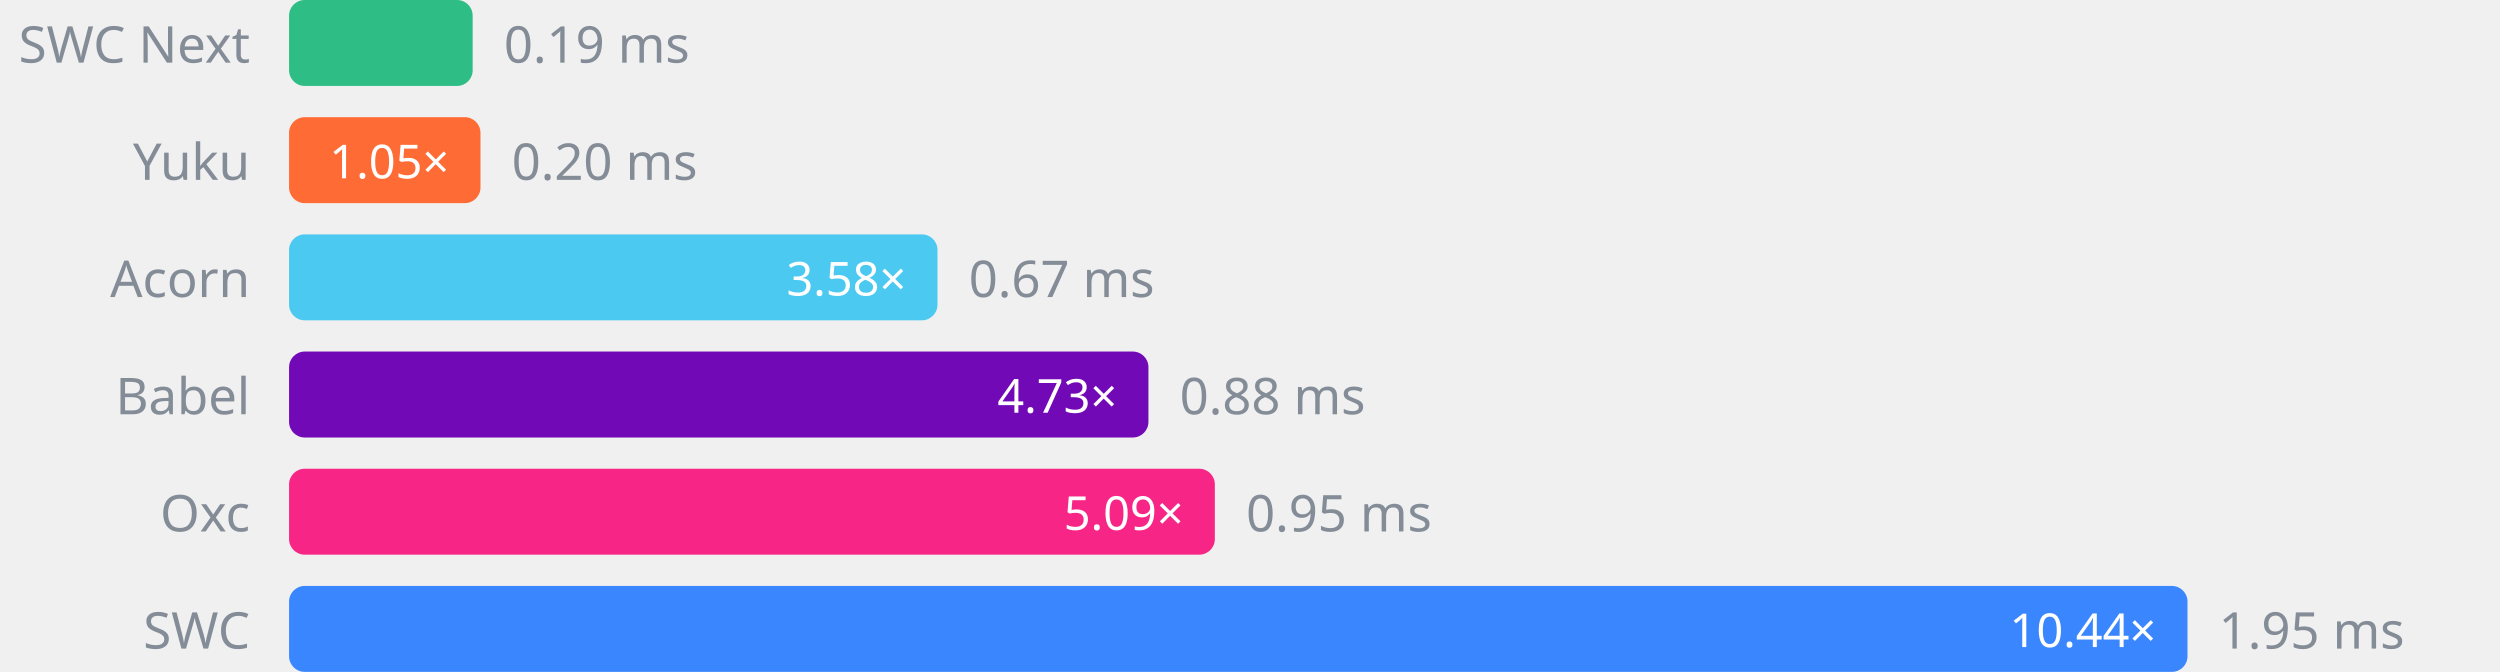
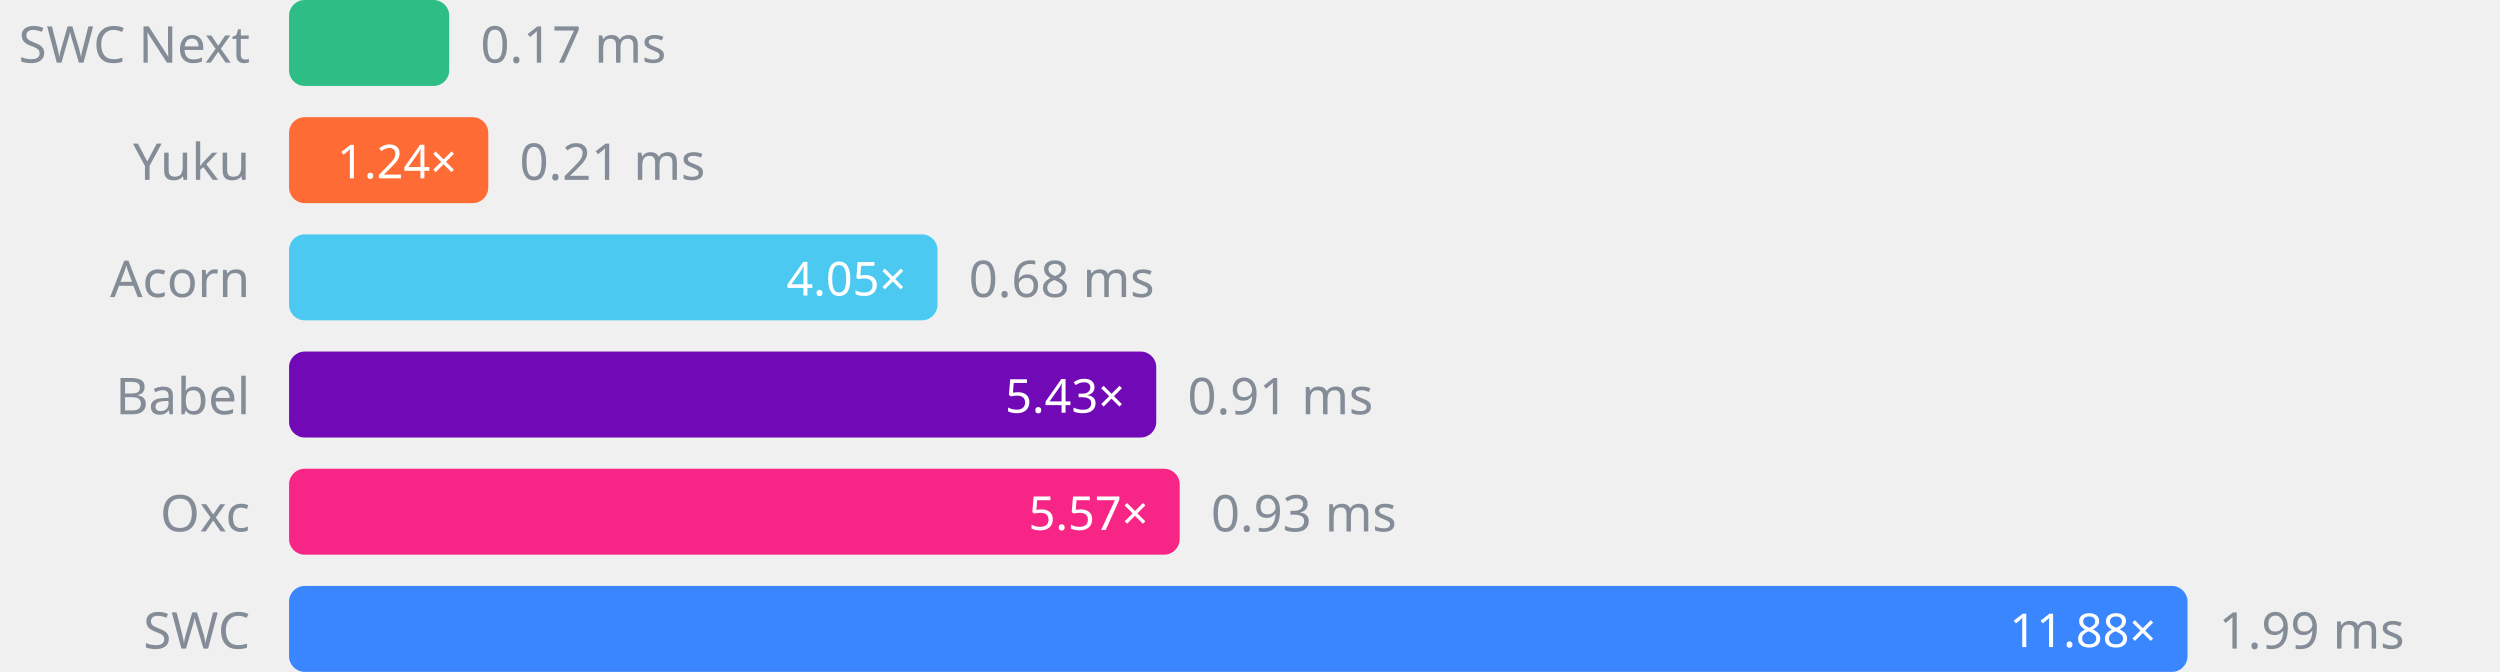
<svg xmlns="http://www.w3.org/2000/svg" width="640" height="172" viewBox="0 0 640 172">
  <style>
    text { font: 13px -apple-system, BlinkMacSystemFont, "Segoe UI", "Noto Sans", Helvetica, Arial, sans-serif; fill: #848d97; dominant-baseline: central; font-variant-numeric: tabular-nums }
    .ratio { font-size: 12px; fill: #fff }
  </style>
  <text x="64" y="11" text-anchor="end">SWC Next</text>
-   <rect x="74" y="0" width="47" height="22" rx="4" fill="#2DBD85" />
-   <text x="129" y="11">0.19 ms</text>
+   <rect x="74" y="0" width="41" height="22" rx="4" fill="#2DBD85" />
+   <text x="123" y="11">0.17 ms</text>
  <text x="64" y="41" text-anchor="end">Yuku</text>
-   <rect x="74" y="30" width="49" height="22" rx="4" fill="#FF6B35" />
-   <text x="131" y="41">0.20 ms</text>
-   <text class="ratio" x="115" y="41" text-anchor="end">1.05×</text>
+   <rect x="74" y="30" width="51" height="22" rx="4" fill="#FF6B35" />
+   <text x="133" y="41">0.21 ms</text>
+   <text class="ratio" x="117" y="41" text-anchor="end">1.24×</text>
  <text x="64" y="71" text-anchor="end">Acorn</text>
  <rect x="74" y="60" width="166" height="22" rx="4" fill="#4CC9F0" />
-   <text x="248" y="71">0.67 ms</text>
-   <text class="ratio" x="232" y="71" text-anchor="end">3.58×</text>
+   <text x="248" y="71">0.68 ms</text>
+   <text class="ratio" x="232" y="71" text-anchor="end">4.05×</text>
  <text x="64" y="101" text-anchor="end">Babel</text>
-   <rect x="74" y="90" width="220" height="22" rx="4" fill="#7209B7" />
-   <text x="302" y="101">0.88 ms</text>
-   <text class="ratio" x="286" y="101" text-anchor="end">4.73×</text>
+   <rect x="74" y="90" width="222" height="22" rx="4" fill="#7209B7" />
+   <text x="304" y="101">0.91 ms</text>
+   <text class="ratio" x="288" y="101" text-anchor="end">5.43×</text>
  <text x="64" y="131" text-anchor="end">Oxc</text>
-   <rect x="74" y="120" width="237" height="22" rx="4" fill="#F72585" />
-   <text x="319" y="131">0.95 ms</text>
-   <text class="ratio" x="303" y="131" text-anchor="end">5.09×</text>
+   <rect x="74" y="120" width="228" height="22" rx="4" fill="#F72585" />
+   <text x="310" y="131">0.93 ms</text>
+   <text class="ratio" x="294" y="131" text-anchor="end">5.57×</text>
  <text x="64" y="161" text-anchor="end">SWC</text>
  <rect x="74" y="150" width="486" height="22" rx="4" fill="#3A86FF" />
-   <text x="568" y="161">1.95 ms</text>
-   <text class="ratio" x="552" y="161" text-anchor="end">10.44×</text>
+   <text x="568" y="161">1.99 ms</text>
+   <text class="ratio" x="552" y="161" text-anchor="end">11.88×</text>
</svg>
